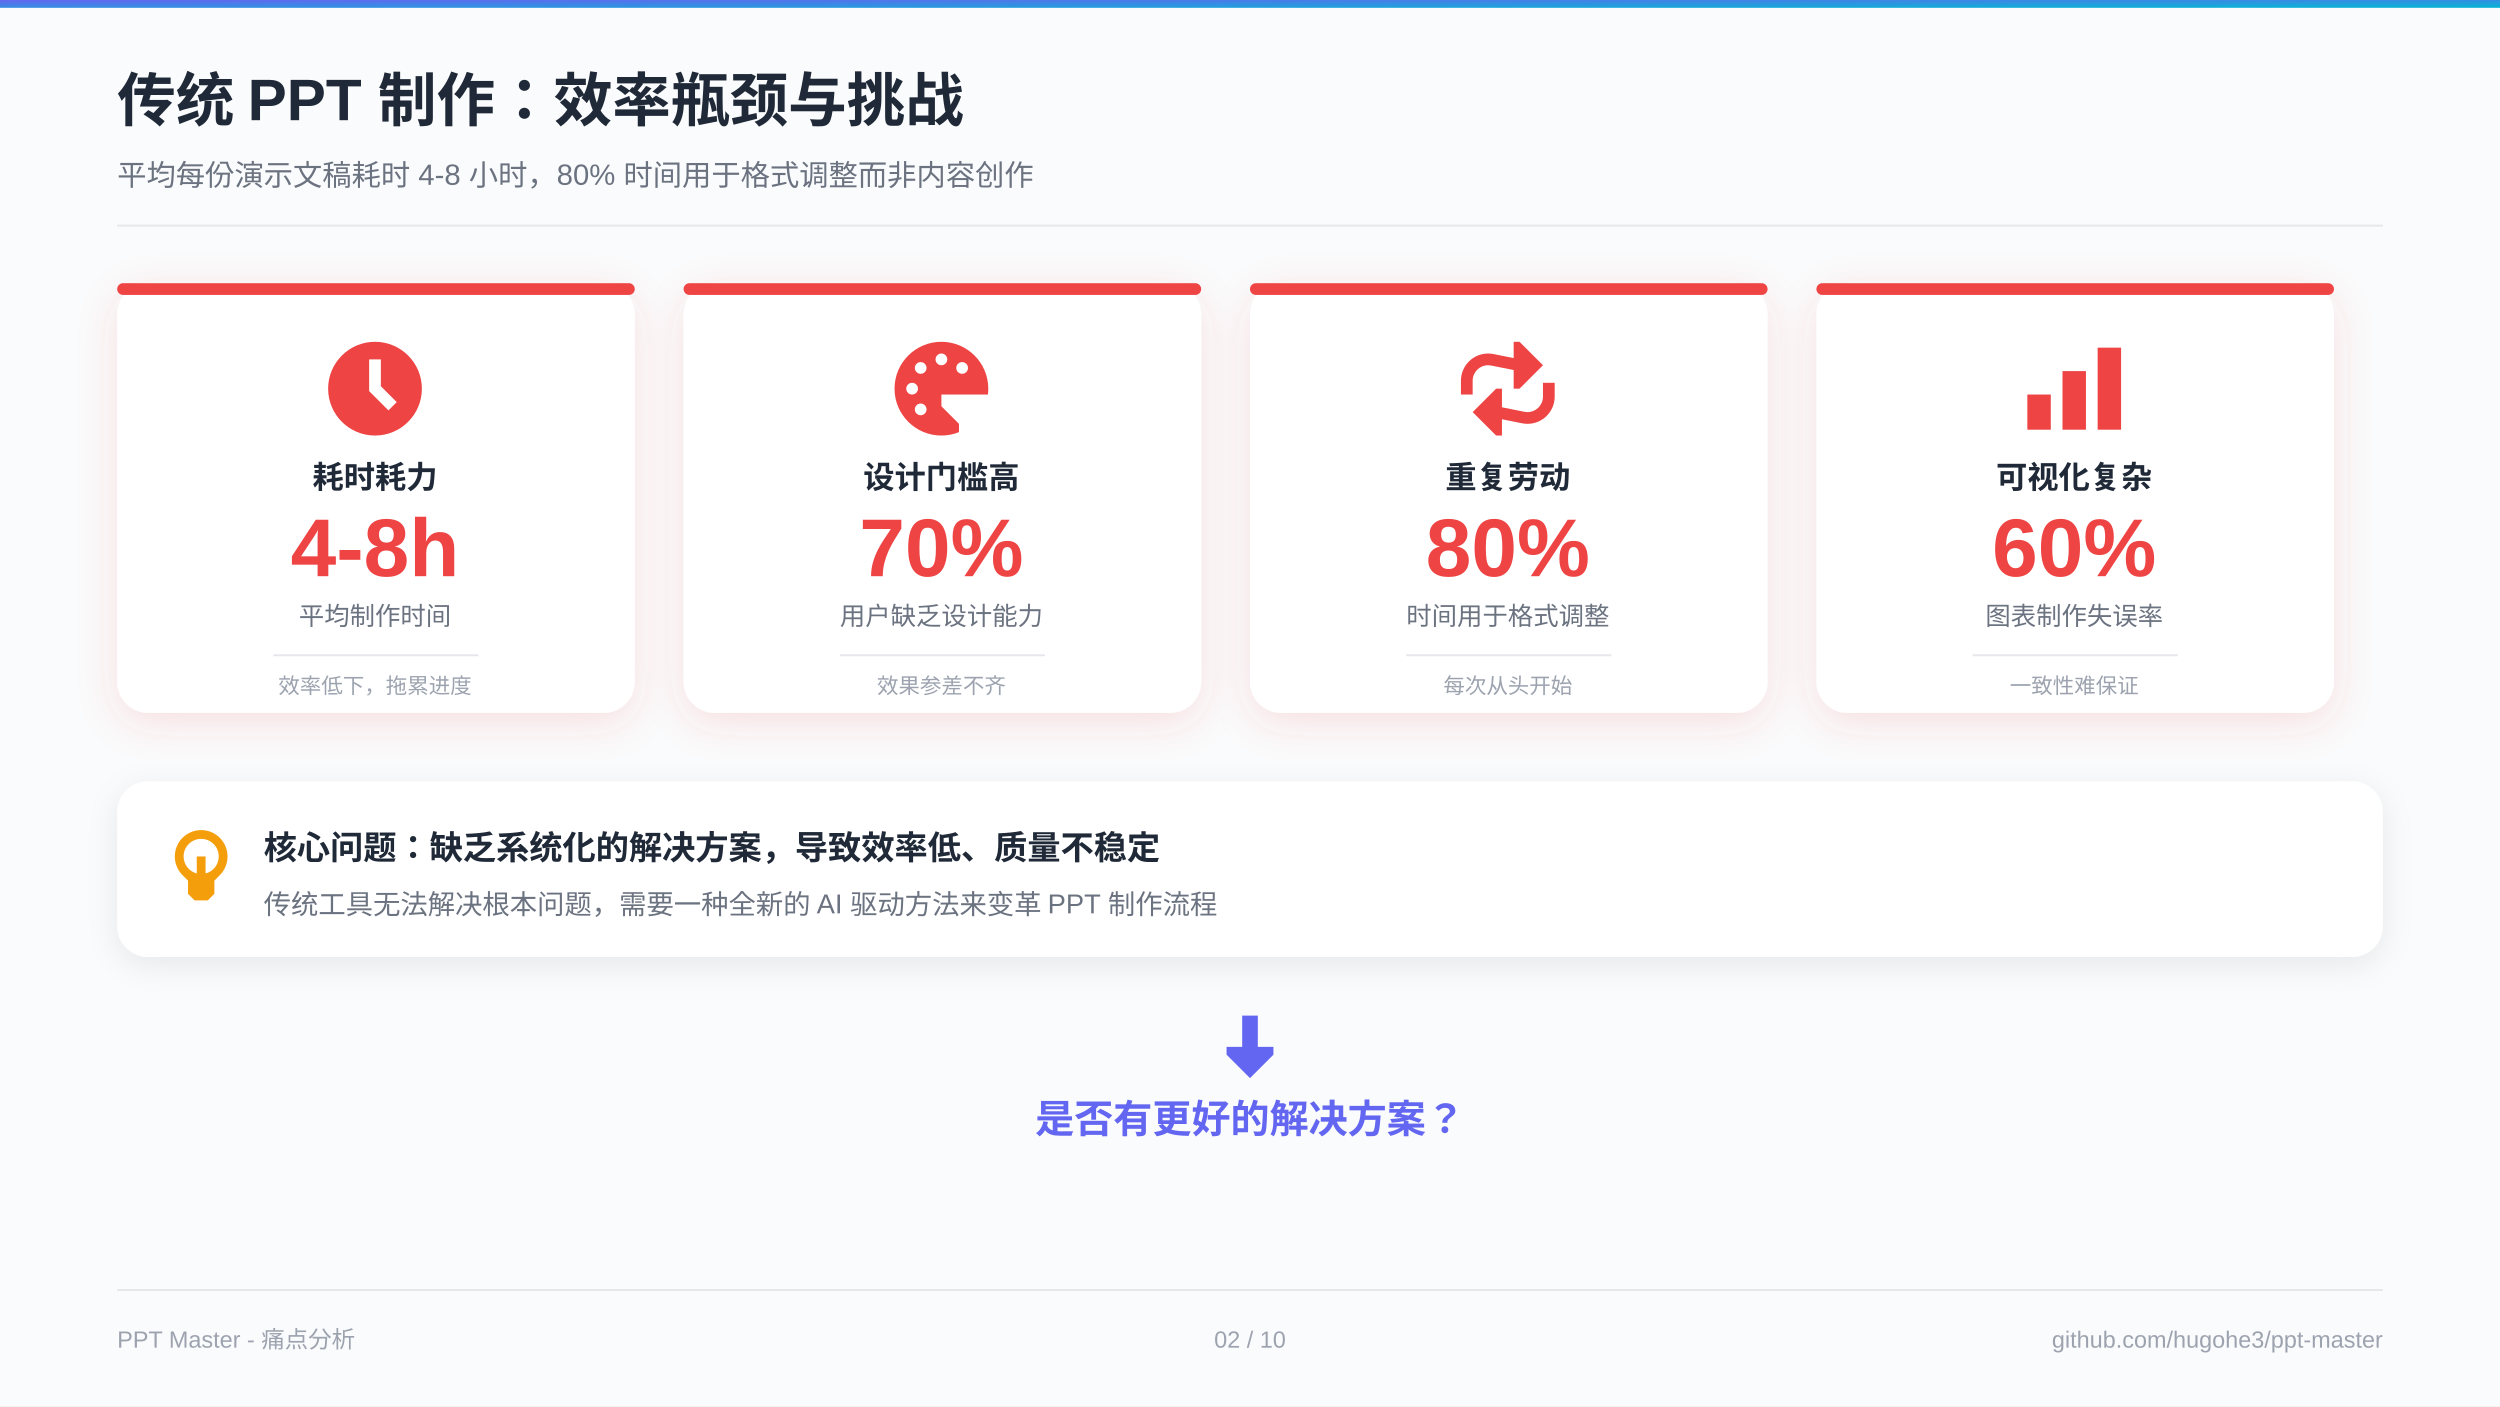
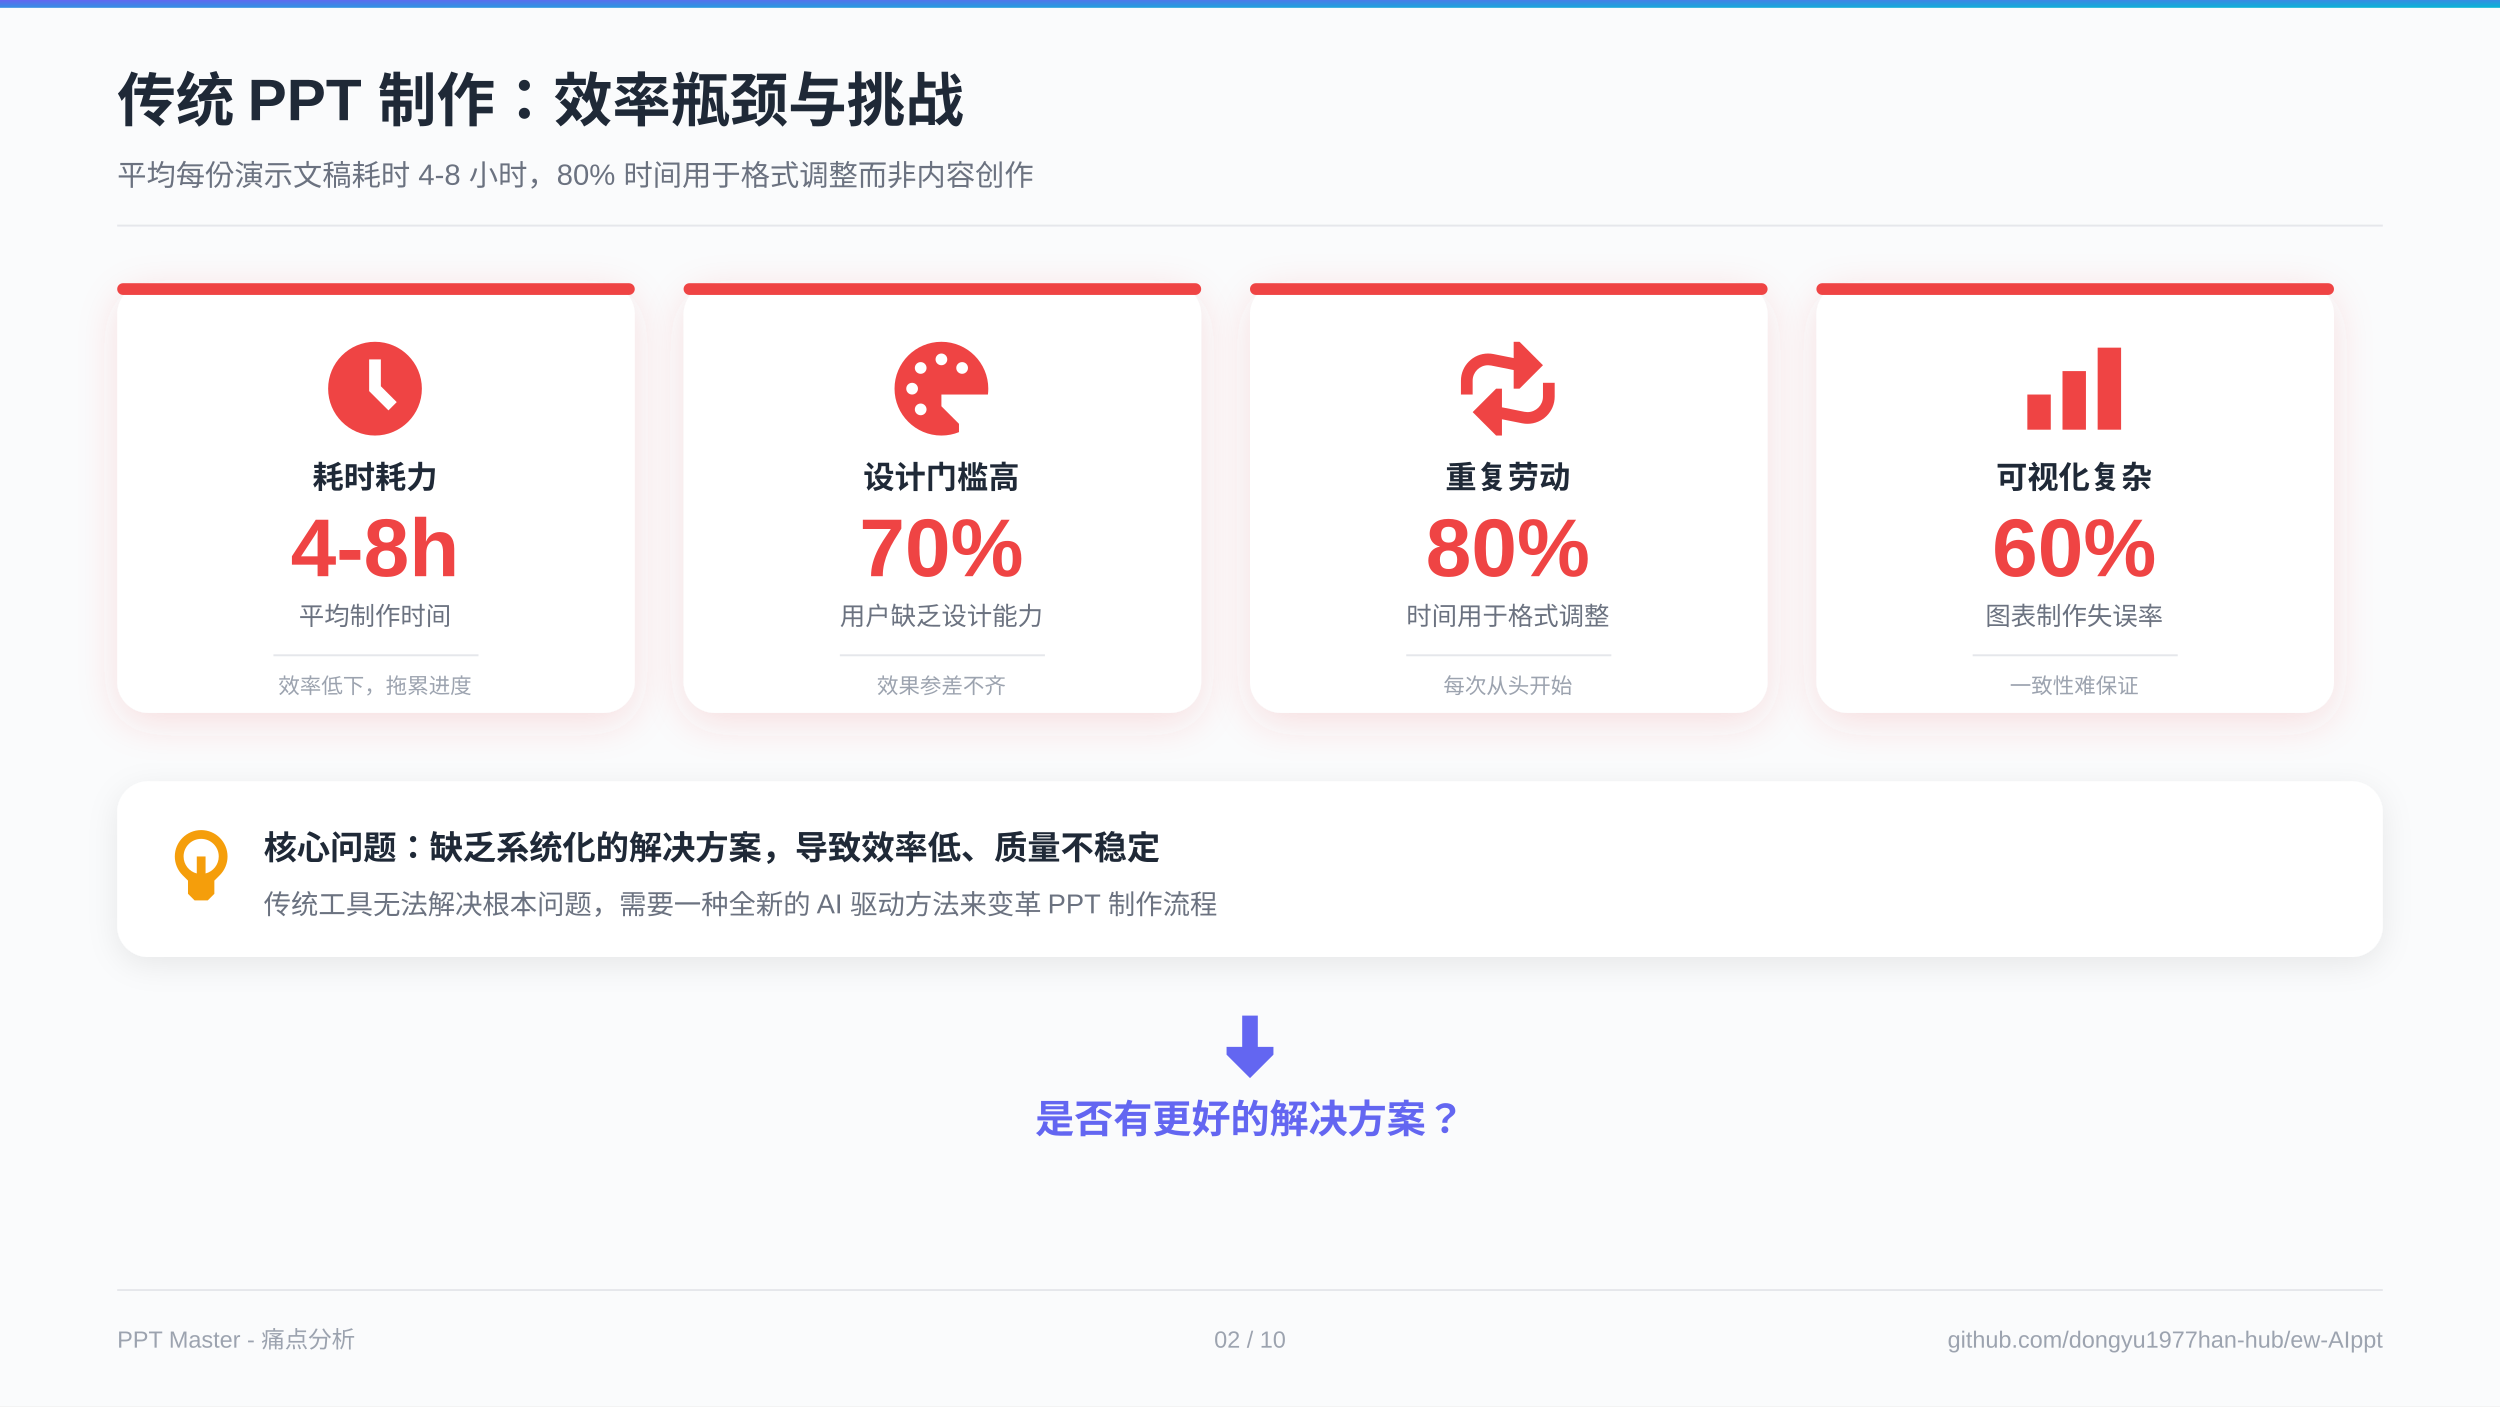
<svg xmlns="http://www.w3.org/2000/svg" viewBox="0 0 1280 720" width="1280" height="720">
  <defs>
    <linearGradient id="gradient1" x1="0%" y1="0%" x2="100%" y2="100%">
      <stop offset="0%" stop-color="#6366F1" />
      <stop offset="100%" stop-color="#06B6D4" />
    </linearGradient>
    <filter id="cardShadow" x="-15%" y="-15%" width="140%" height="140%">
      <feGaussianBlur in="SourceAlpha" stdDeviation="8" />
      <feOffset dx="0" dy="4" result="offsetBlur" />
      <feFlood flood-color="#000000" flood-opacity="0.08" result="shadowColor" />
      <feComposite in="shadowColor" in2="offsetBlur" operator="in" result="shadow" />
      <feMerge>
        <feMergeNode in="shadow" />
        <feMergeNode in="SourceGraphic" />
      </feMerge>
    </filter>
    <filter id="redShadow" x="-15%" y="-15%" width="140%" height="140%">
      <feGaussianBlur in="SourceAlpha" stdDeviation="10" />
      <feOffset dx="0" dy="5" result="offsetBlur" />
      <feFlood flood-color="#EF4444" flood-opacity="0.15" result="shadowColor" />
      <feComposite in="shadowColor" in2="offsetBlur" operator="in" result="shadow" />
      <feMerge>
        <feMergeNode in="shadow" />
        <feMergeNode in="SourceGraphic" />
      </feMerge>
    </filter>
  </defs>
  <rect width="1280" height="720" fill="#FAFBFC" />
  <rect x="0" y="0" width="1280" height="4" fill="url(#gradient1)" />
  <text x="60" y="62" font-family="Microsoft YaHei, Arial, sans-serif" font-size="30" font-weight="bold" fill="#1F2937">传统 PPT 制作：效率瓶颈与挑战</text>
  <text x="60" y="95" font-family="Microsoft YaHei, Arial, sans-serif" font-size="15" fill="#6B7280">平均每份演示文稿耗时 4-8 小时，80% 时间用于格式调整而非内容创作</text>
  <rect x="60" y="115" width="1160" height="1" fill="#E5E7EB" />
  <g transform="translate(60, 145)">
    <g filter="url(#redShadow)">
      <path fill="#FFFFFF" d="M16,0 H249 A16,16 0 0 1 265,16 V204 A16,16 0 0 1 249,220 H16 A16,16 0 0 1 0,204 V16 A16,16 0 0 1 16,0 Z" />
    </g>
    <path fill="#EF4444" d="M3,0 H262 A3,3 0 0 1 265,3 V3 A3,3 0 0 1 262,6 H3 A3,3 0 0 1 0,3 V3 A3,3 0 0 1 3,0 Z" />
    <g transform="translate(108.0, 30.0) scale(3.0)" fill="#EF4444">
      <path fill-rule="evenodd" clip-rule="evenodd" d="M8 16C12.418 16 16 12.418 16 8C16 3.582 12.418 0 8 0C3.582 0 0 3.582 0 8C0 12.418 3.582 16 8 16ZM7 3V8.414L10.293 11.707L11.707 10.293L9 7.586V3H7Z" />
    </g>
    <text x="132" y="105" font-family="Microsoft YaHei, Arial, sans-serif" font-size="16" font-weight="bold" text-anchor="middle" fill="#1F2937">耗时耗力</text>
    <text x="132" y="150" font-family="Arial, sans-serif" font-size="42" font-weight="bold" text-anchor="middle" fill="#EF4444">4-8h</text>
    <text x="132" y="175" font-family="Microsoft YaHei, Arial, sans-serif" font-size="13" text-anchor="middle" fill="#6B7280">平均制作时间</text>
    <rect x="80" y="190" width="105" height="1" fill="#E5E7EB" />
    <text x="132" y="210" font-family="Microsoft YaHei, Arial, sans-serif" font-size="11" text-anchor="middle" fill="#9CA3AF">效率低下，拖累进度</text>
    <g transform="translate(290, 0)">
      <g filter="url(#redShadow)">
        <path fill="#FFFFFF" d="M16,0 H249 A16,16 0 0 1 265,16 V204 A16,16 0 0 1 249,220 H16 A16,16 0 0 1 0,204 V16 A16,16 0 0 1 16,0 Z" />
      </g>
      <path fill="#EF4444" d="M3,0 H262 A3,3 0 0 1 265,3 V3 A3,3 0 0 1 262,6 H3 A3,3 0 0 1 0,3 V3 A3,3 0 0 1 3,0 Z" />
      <g transform="translate(108.0, 30.0) scale(3.0)" fill="#EF4444">
        <path fill-rule="evenodd" clip-rule="evenodd" d="M16 8C16 8.339 15.979 8.672 15.938 9H8V11L11 14V15.418C10.074 15.793 9.061 16 8 16C3.582 16 0 12.418 0 8C0 3.582 3.582 0 8 0C12.418 0 16 3.582 16 8ZM3 9C3.552 9 4 8.552 4 8C4 7.448 3.552 7 3 7C2.448 7 2 7.448 2 8C2 8.552 2.448 9 3 9ZM9 3C9 3.552 8.552 4 8 4C7.448 4 7 3.552 7 3C7 2.448 7.448 2 8 2C8.552 2 9 2.448 9 3ZM5.171 5.172C5.562 4.781 5.562 4.148 5.171 3.757C4.781 3.367 4.148 3.367 3.757 3.757C3.367 4.148 3.367 4.781 3.757 5.172C4.148 5.562 4.781 5.562 5.171 5.172ZM12.243 5.172C11.852 5.562 11.219 5.562 10.829 5.172C10.438 4.781 10.438 4.148 10.829 3.757C11.219 3.367 11.852 3.367 12.243 3.757C12.633 4.148 12.633 4.781 12.243 5.172ZM5.171 10.828C4.781 10.438 4.148 10.438 3.757 10.828C3.367 11.219 3.367 11.852 3.757 12.243C4.148 12.633 4.781 12.633 5.171 12.243C5.562 11.852 5.562 11.219 5.171 10.828Z" />
      </g>
      <text x="132" y="105" font-family="Microsoft YaHei, Arial, sans-serif" font-size="16" font-weight="bold" text-anchor="middle" fill="#1F2937">设计门槛高</text>
      <text x="132" y="150" font-family="Arial, sans-serif" font-size="42" font-weight="bold" text-anchor="middle" fill="#EF4444">70%</text>
      <text x="132" y="175" font-family="Microsoft YaHei, Arial, sans-serif" font-size="13" text-anchor="middle" fill="#6B7280">用户缺乏设计能力</text>
      <rect x="80" y="190" width="105" height="1" fill="#E5E7EB" />
      <text x="132" y="210" font-family="Microsoft YaHei, Arial, sans-serif" font-size="11" text-anchor="middle" fill="#9CA3AF">效果参差不齐</text>
    </g>
    <g transform="translate(580, 0)">
      <g filter="url(#redShadow)">
        <path fill="#FFFFFF" d="M16,0 H249 A16,16 0 0 1 265,16 V204 A16,16 0 0 1 249,220 H16 A16,16 0 0 1 0,204 V16 A16,16 0 0 1 16,0 Z" />
      </g>
      <path fill="#EF4444" d="M3,0 H262 A3,3 0 0 1 265,3 V3 A3,3 0 0 1 262,6 H3 A3,3 0 0 1 0,3 V3 A3,3 0 0 1 3,0 Z" />
      <g transform="translate(108.0, 30.0) scale(3.0)" fill="#EF4444">
        <path d="M10 8H9V4.82L5.157 4.051C4.987 4.017 4.813 4 4.64 4C3.182 4 2 5.182 2 6.64V9H0V6.64C0 4.077 2.077 2 4.64 2C4.945 2 5.25 2.03 5.55 2.09L9 2.78V0H10L14 4L10 8Z" />
        <path d="M16 7V9.36C16 11.923 13.923 14 11.36 14C11.055 14 10.75 13.97 10.45 13.91L7 13.22V16H6L2 12L6 8H7V11.18L10.843 11.949C11.013 11.983 11.187 12 11.36 12C12.818 12 14 10.818 14 9.36V7H16Z" />
      </g>
      <text x="132" y="105" font-family="Microsoft YaHei, Arial, sans-serif" font-size="16" font-weight="bold" text-anchor="middle" fill="#1F2937">重复劳动</text>
      <text x="132" y="150" font-family="Arial, sans-serif" font-size="42" font-weight="bold" text-anchor="middle" fill="#EF4444">80%</text>
      <text x="132" y="175" font-family="Microsoft YaHei, Arial, sans-serif" font-size="13" text-anchor="middle" fill="#6B7280">时间用于格式调整</text>
      <rect x="80" y="190" width="105" height="1" fill="#E5E7EB" />
      <text x="132" y="210" font-family="Microsoft YaHei, Arial, sans-serif" font-size="11" text-anchor="middle" fill="#9CA3AF">每次从头开始</text>
    </g>
    <g transform="translate(870, 0)">
      <g filter="url(#redShadow)">
        <path fill="#FFFFFF" d="M16,0 H249 A16,16 0 0 1 265,16 V204 A16,16 0 0 1 249,220 H16 A16,16 0 0 1 0,204 V16 A16,16 0 0 1 16,0 Z" />
      </g>
      <path fill="#EF4444" d="M3,0 H262 A3,3 0 0 1 265,3 V3 A3,3 0 0 1 262,6 H3 A3,3 0 0 1 0,3 V3 A3,3 0 0 1 3,0 Z" />
      <g transform="translate(108.0, 30.0) scale(3.0)" fill="#EF4444">
        <path d="M16 1H12V15H16V1Z" />
        <path d="M6 5H10V15H6V5Z" />
        <path d="M0 9H4V15H0V9Z" />
      </g>
      <text x="132" y="105" font-family="Microsoft YaHei, Arial, sans-serif" font-size="16" font-weight="bold" text-anchor="middle" fill="#1F2937">可视化复杂</text>
      <text x="132" y="150" font-family="Arial, sans-serif" font-size="42" font-weight="bold" text-anchor="middle" fill="#EF4444">60%</text>
      <text x="132" y="175" font-family="Microsoft YaHei, Arial, sans-serif" font-size="13" text-anchor="middle" fill="#6B7280">图表制作失误率</text>
      <rect x="80" y="190" width="105" height="1" fill="#E5E7EB" />
      <text x="132" y="210" font-family="Microsoft YaHei, Arial, sans-serif" font-size="11" text-anchor="middle" fill="#9CA3AF">一致性难保证</text>
    </g>
  </g>
  <g filter="url(#cardShadow)">
    <path fill="#FFFFFF" d="M76,400 H1204 A16,16 0 0 1 1220,416 V474 A16,16 0 0 1 1204,490 H76 A16,16 0 0 1 60,474 V416 A16,16 0 0 1 76,400 Z" />
  </g>
  <g transform="translate(85.0, 425.0) scale(2.25)" fill="#F59E0B">
    <path fill-rule="evenodd" clip-rule="evenodd" d="M5 11.5V14.5L6.5 16H9.5L11 14.5V11.5L12.24 10.26C13.367 9.133 14 7.601 14 6.007C14 2.694 11.314 0 8 0C4.686 0 2 2.694 2 6.007C2 7.601 2.633 9.133 3.76 10.26L5 11.5ZM7 9.874V6H9V9.874C10.725 9.43 12 7.864 12 6C12 3.791 10.209 2 8 2C5.791 2 4 3.791 4 6C4 7.864 5.275 9.43 7 9.874Z" />
  </g>
  <text x="135" y="440" font-family="Microsoft YaHei, Arial, sans-serif" font-size="17" font-weight="bold" fill="#1F2937">核心问题：缺乏系统化的解决方案，导致效率低、质量不稳定</text>
  <text x="135" y="468" font-family="Microsoft YaHei, Arial, sans-serif" font-size="14" fill="#6B7280">传统工具无法解决根本问题，需要一种全新的 AI 驱动方法来变革 PPT 制作流程</text>
  <g transform="translate(640, 520)">
    <g transform="translate(-16.0, 0.0) scale(2.0)" fill="#6366F1">
      <path d="M10 8L14 8V10L8 16L2 10V8H6V0L10 4.76995e-08V8Z" />
    </g>
    <text x="0" y="60" font-family="Microsoft YaHei, Arial, sans-serif" font-size="20" font-weight="bold" text-anchor="middle" fill="#6366F1">是否有更好的解决方案？</text>
  </g>
  <rect x="60" y="660" width="1160" height="1" fill="#E5E7EB" />
  <text x="60" y="690" font-family="Microsoft YaHei, Arial, sans-serif" font-size="12" fill="#9CA3AF">PPT Master - 痛点分析</text>
  <text x="640" y="690" font-family="Arial, sans-serif" font-size="12" text-anchor="middle" fill="#9CA3AF">02 / 10</text>
-   <text x="1220" y="690" font-family="Arial, sans-serif" font-size="12" text-anchor="end" fill="#9CA3AF">github.com/hugohe3/ppt-master</text>
+   <text x="1220" y="690" font-family="Arial, sans-serif" font-size="12" text-anchor="end" fill="#9CA3AF">github.com/dongyu1977han-hub/ew-AIppt</text>
</svg>
